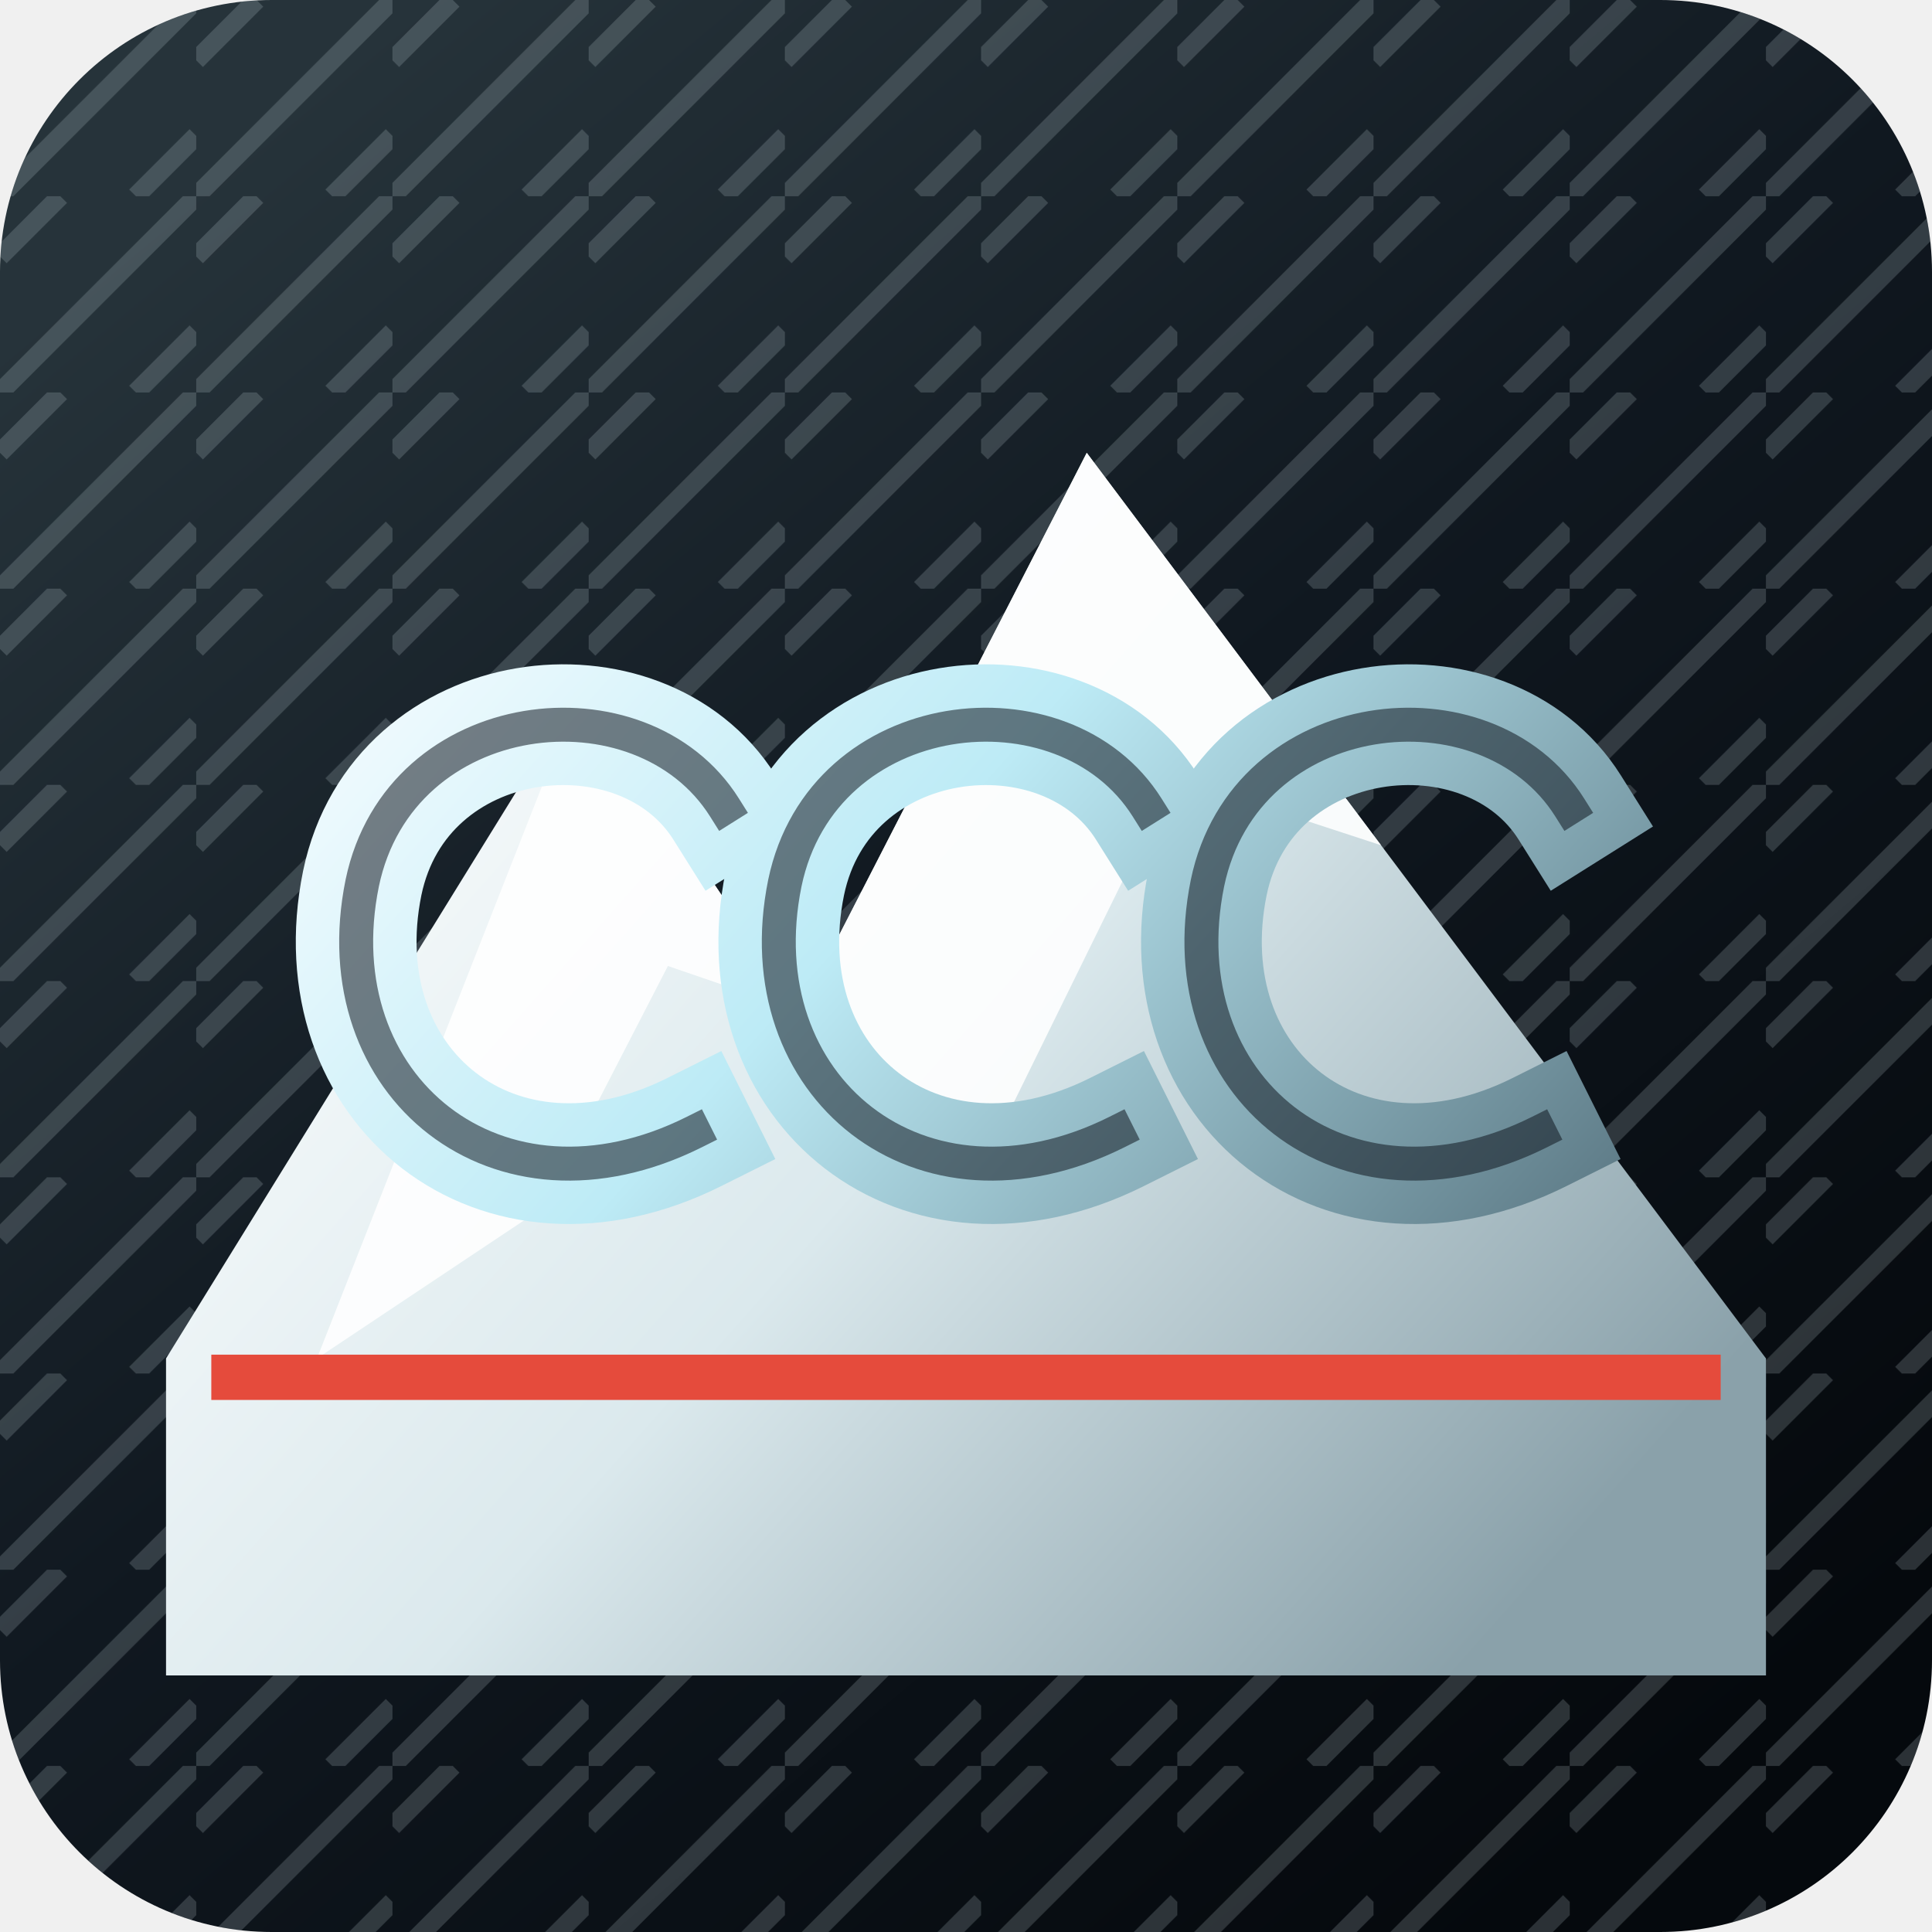
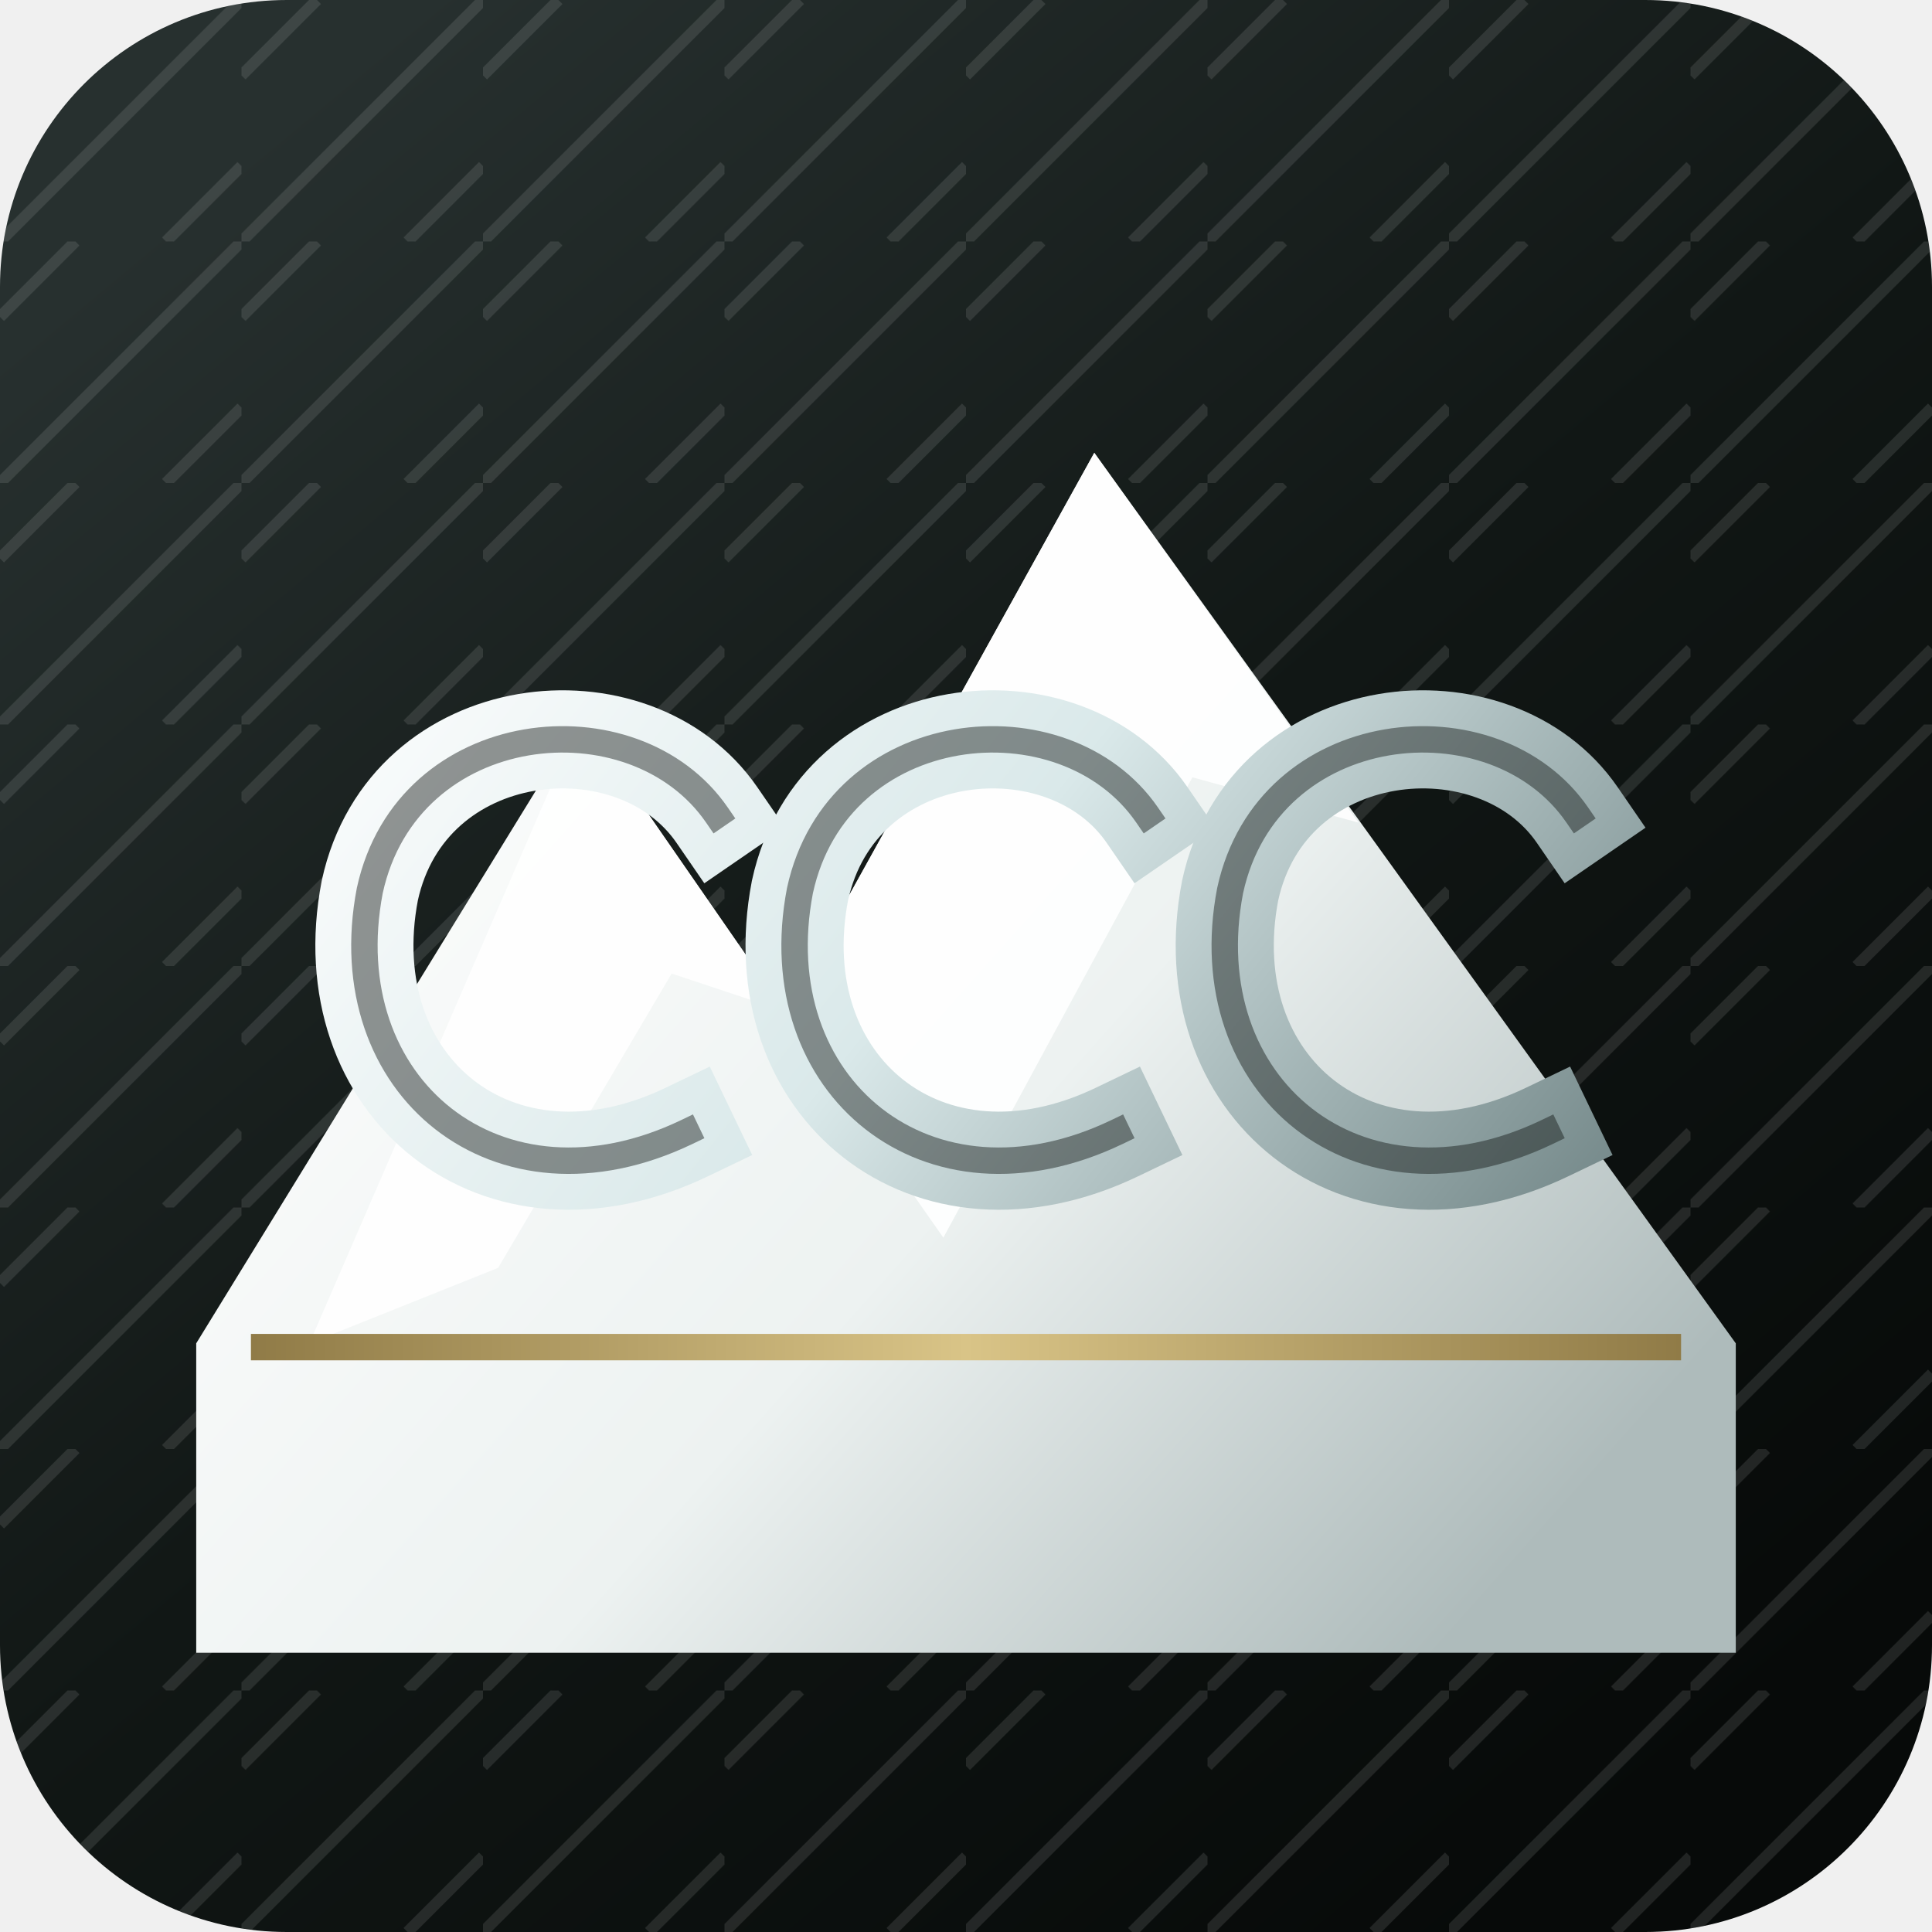
<svg xmlns="http://www.w3.org/2000/svg" viewBox="0 0 512 512">
  <defs>
-     <linearGradient id="night" x1="68" y1="34" x2="438" y2="478" gradientUnits="userSpaceOnUse">
-       <stop offset="0" stop-color="#26333a" />
-       <stop offset="0.48" stop-color="#101820" />
-       <stop offset="1" stop-color="#05090d" />
+     <linearGradient id="ink" x1="70" y1="34" x2="440" y2="478" gradientUnits="userSpaceOnUse">
+       <stop offset="0" stop-color="#27302f" />
+       <stop offset="0.5" stop-color="#111715" />
+       <stop offset="1" stop-color="#070a09" />
    </linearGradient>
-     <linearGradient id="snow" x1="110" y1="110" x2="430" y2="394" gradientUnits="userSpaceOnUse">
+     <linearGradient id="snow" x1="108" y1="112" x2="422" y2="392" gradientUnits="userSpaceOnUse">
      <stop offset="0" stop-color="#ffffff" />
-       <stop offset="0.52" stop-color="#dbe9ed" />
-       <stop offset="1" stop-color="#8aa1aa" />
+       <stop offset="0.58" stop-color="#edf2f1" />
+       <stop offset="1" stop-color="#aebbbb" />
    </linearGradient>
-     <linearGradient id="ice" x1="120" y1="128" x2="386" y2="366" gradientUnits="userSpaceOnUse">
-       <stop offset="0" stop-color="#f8fdff" />
-       <stop offset="0.44" stop-color="#bdebf6" />
-       <stop offset="1" stop-color="#5d7a86" />
+     <linearGradient id="ice" x1="112" y1="126" x2="398" y2="354" gradientUnits="userSpaceOnUse">
+       <stop offset="0" stop-color="#ffffff" />
+       <stop offset="0.5" stop-color="#dae9ea" />
+       <stop offset="1" stop-color="#748889" />
    </linearGradient>
-     <pattern id="cutlines" width="52" height="52" patternUnits="userSpaceOnUse">
-       <path d="M52 0 0 52M16 0 0 16M52 36 36 52" fill="none" stroke="#d9edf2" stroke-opacity=".18" stroke-width="5" />
+     <linearGradient id="gold" x1="64" y1="350" x2="448" y2="350" gradientUnits="userSpaceOnUse">
+       <stop offset="0" stop-color="#8f7a46" />
+       <stop offset="0.5" stop-color="#d9c487" />
+       <stop offset="1" stop-color="#8f7a46" />
+     </linearGradient>
+     <pattern id="grain" width="64" height="64" patternUnits="userSpaceOnUse">
+       <path d="M64 0 0 64M20 0 0 20M64 44 44 64" fill="none" stroke="#f7f8f5" stroke-opacity=".11" stroke-width="3" />
    </pattern>
  </defs>
-   <rect width="512" height="512" rx="72" fill="url(#night)" />
-   <rect width="512" height="512" rx="72" fill="url(#cutlines)" />
-   <path d="M44 360 154 182l58 86 76-148 180 240v84H44z" fill="url(#snow)" />
-   <path d="M154 182 212 268 177 256 144 320 84 360zM288 120l78 104-55-18-57 116-42-54z" fill="#ffffff" opacity=".88" />
-   <path d="M62 365h388" stroke="#e54b3c" stroke-width="12" stroke-linecap="square" />
-   <g fill="none" stroke="url(#ice)" stroke-width="32" stroke-linecap="square" stroke-linejoin="miter">
-     <path d="M192 214c-22-35-86-28-96 20-11 54 36 92 88 66" />
-     <path d="M304 214c-22-35-86-28-96 20-11 54 36 92 88 66" />
-     <path d="M416 214c-22-35-86-28-96 20-11 54 36 92 88 66" />
+   <rect width="512" height="512" rx="76" fill="url(#ink)" />
+   <rect width="512" height="512" rx="76" fill="url(#grain)" />
+   <path d="M52 356 154 190l54 78 82-148 170 236v82H52z" fill="url(#snow)" />
+   <path d="M154 190 208 268 178 258 132 336 82 356zM290 120l70 98-44-12-66 122-42-60z" fill="#ffffff" opacity=".9" />
+   <path d="M70 357h372" stroke="url(#gold)" stroke-width="7" stroke-linecap="square" />
+   <g fill="none" stroke="url(#ice)" stroke-width="26" stroke-linecap="square" stroke-linejoin="miter">
+     <path d="M190 216c-22-32-82-26-92 20-10 52 34 88 84 64" />
+     <path d="M304 216c-22-32-82-26-92 20-10 52 34 88 84 64" />
+     <path d="M418 216c-22-32-82-26-92 20-10 52 34 88 84 64" />
  </g>
-   <g fill="none" stroke="#101820" stroke-width="9" stroke-linecap="square" opacity=".55">
-     <path d="M192 214c-22-35-86-28-96 20-11 54 36 92 88 66" />
-     <path d="M304 214c-22-35-86-28-96 20-11 54 36 92 88 66" />
-     <path d="M416 214c-22-35-86-28-96 20-11 54 36 92 88 66" />
+   <g fill="none" stroke="#111715" stroke-width="7" stroke-linecap="square" opacity=".45">
+     <path d="M190 216c-22-32-82-26-92 20-10 52 34 88 84 64" />
+     <path d="M304 216c-22-32-82-26-92 20-10 52 34 88 84 64" />
+     <path d="M418 216c-22-32-82-26-92 20-10 52 34 88 84 64" />
  </g>
</svg>
